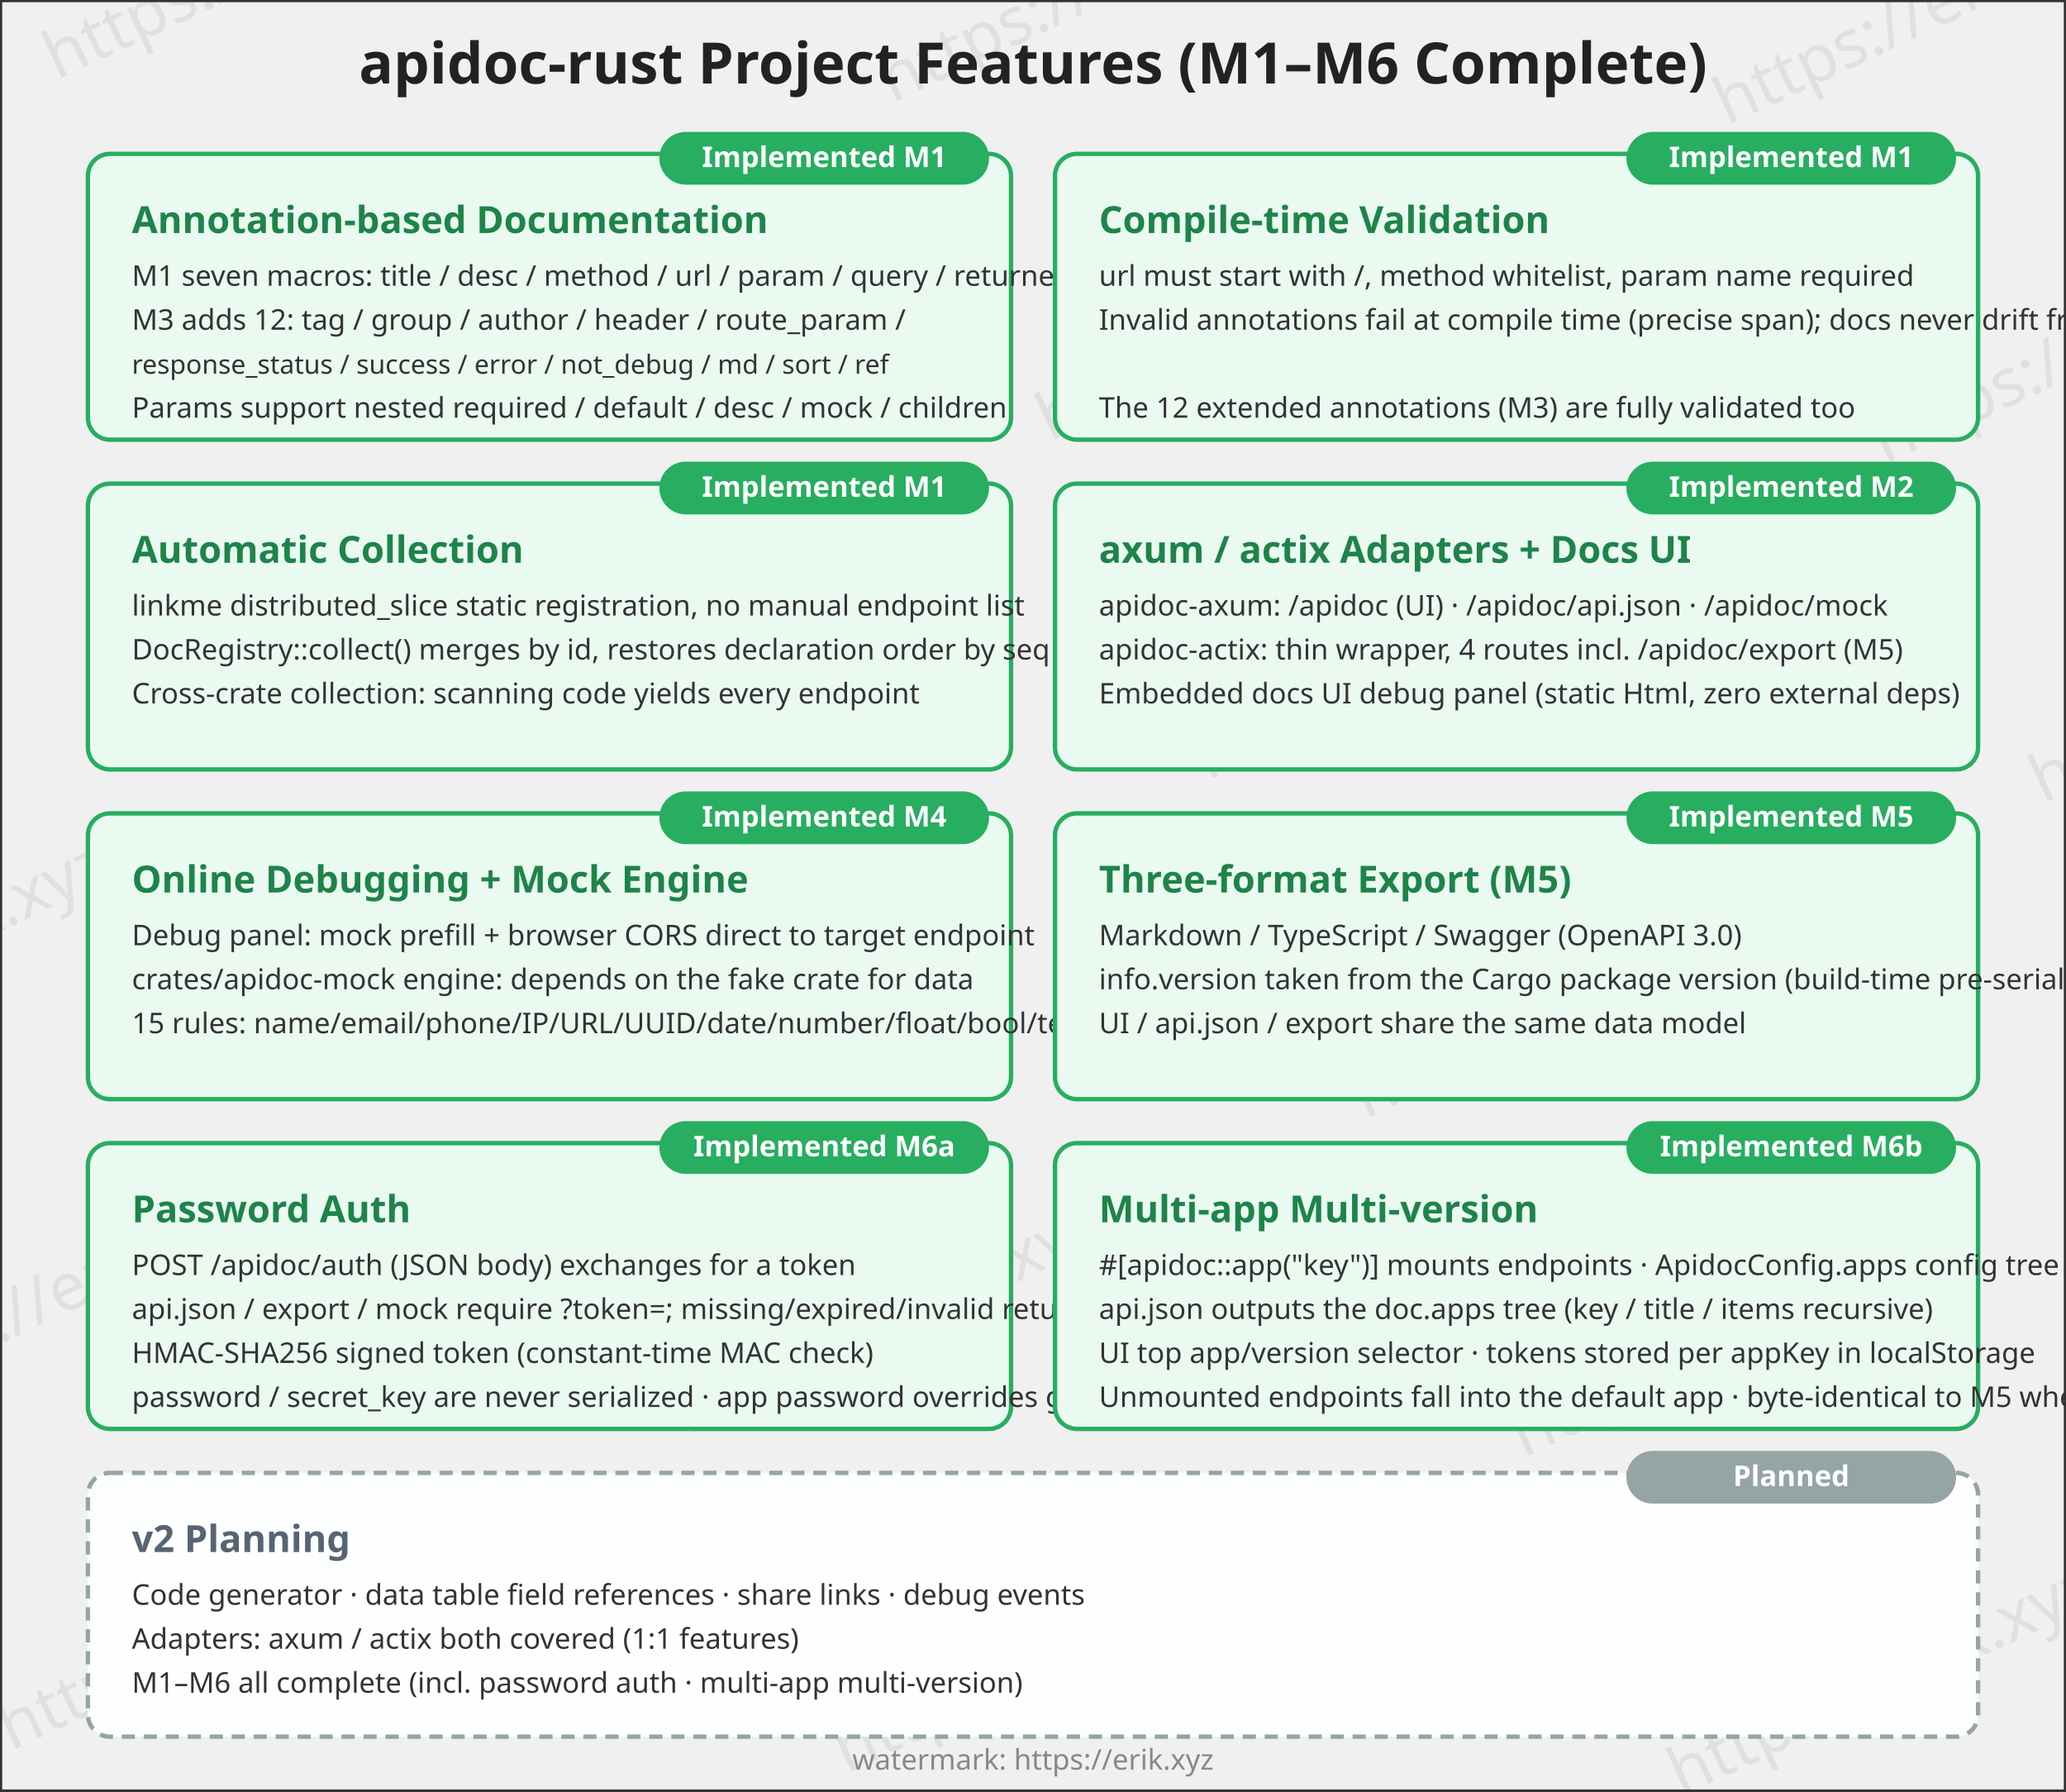
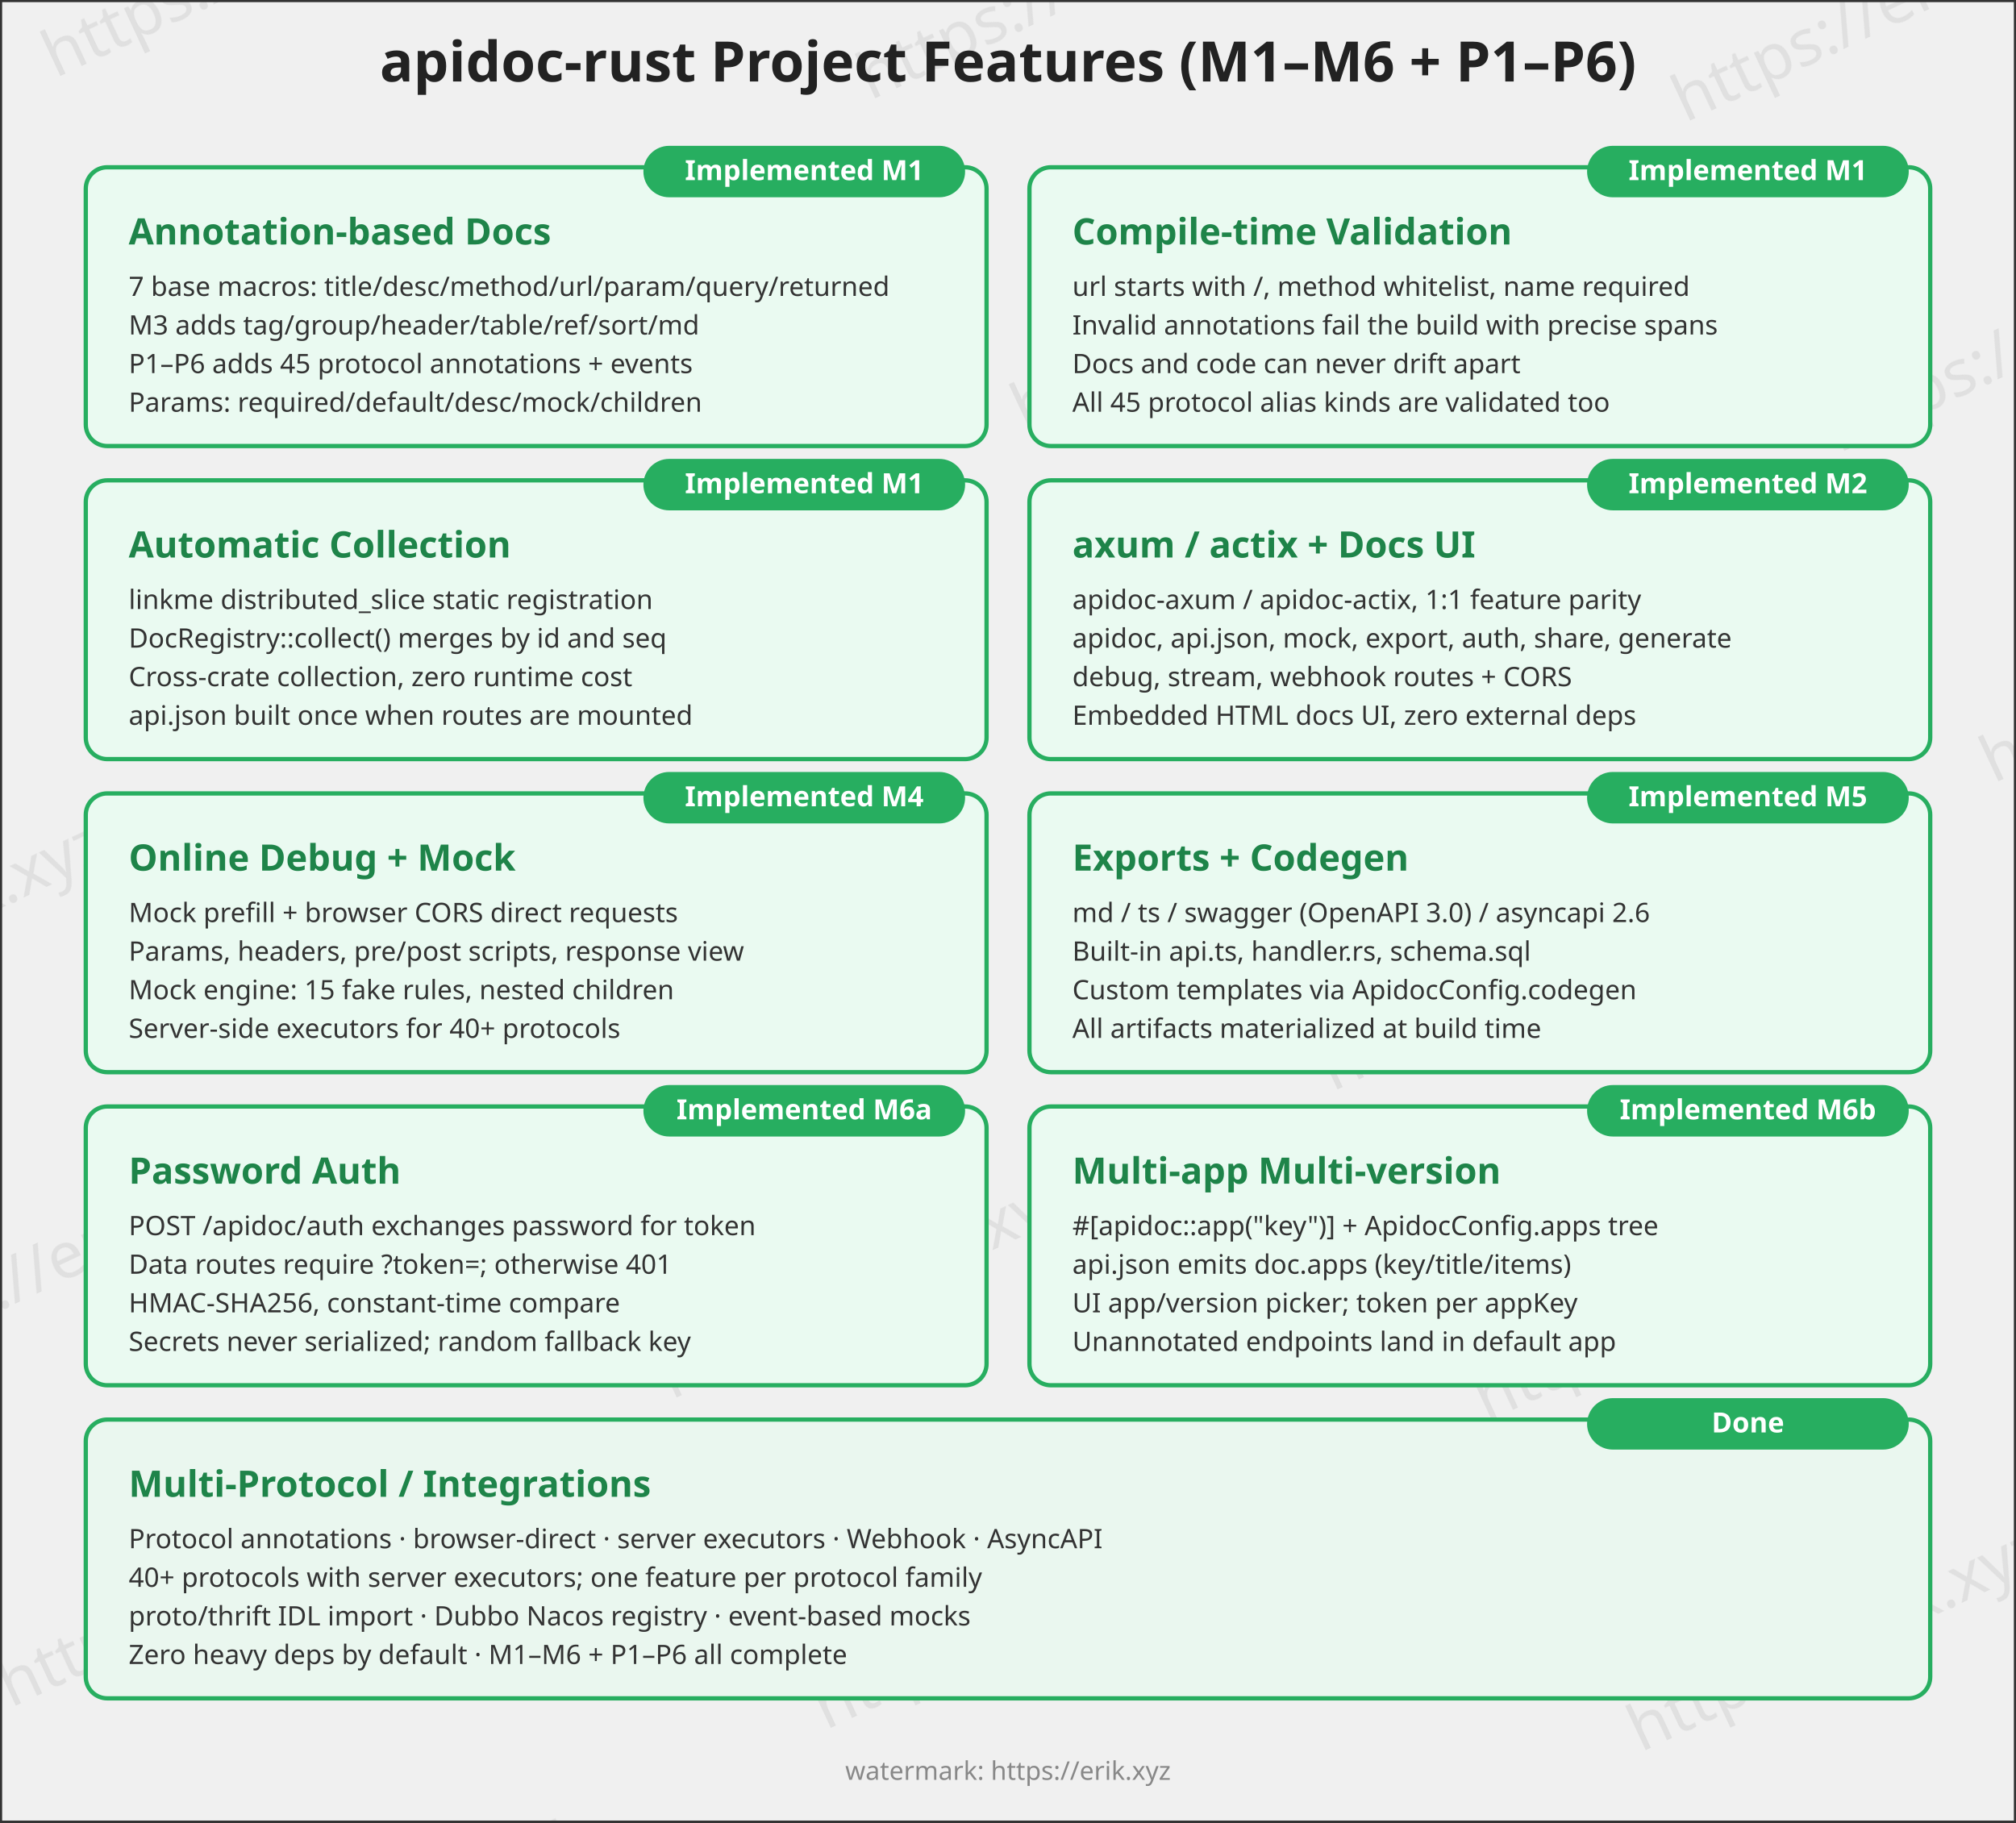
- <svg xmlns="http://www.w3.org/2000/svg" viewBox="0 0 940 815" font-family="sans-serif">
+ <svg xmlns="http://www.w3.org/2000/svg" viewBox="0 0 940 850" font-family="sans-serif">
  <defs>
    <pattern id="wm" width="340" height="170" patternUnits="userSpaceOnUse" patternTransform="rotate(-25)">
      <text x="8" y="44" font-size="30" fill="#888888" opacity="0.15">https://erik.xyz</text>
    </pattern>
  </defs>
-   <rect width="940" height="815" fill="url(#wm)" />
-   <rect x="0" y="0" width="940" height="815" fill="none" stroke="#333" stroke-width="2" />
-   <text x="470" y="38" text-anchor="middle" font-size="26" font-weight="bold" fill="#222">apidoc-rust Project Features (M1–M6 Complete)</text>
-   <rect x="40" y="70" width="420" height="130" rx="10" fill="#eafaf1" stroke="#27ae60" stroke-width="2" />
-   <rect x="300" y="60" width="150" height="24" rx="12" fill="#27ae60" />
-   <text x="375" y="76" text-anchor="middle" font-size="13" fill="#fff" font-weight="bold">Implemented M1</text>
-   <text x="60" y="106" font-size="17" font-weight="bold" fill="#1e8449">Annotation-based Documentation</text>
-   <text x="60" y="130" font-size="13" fill="#333">M1 seven macros: title / desc / method / url / param / query / returned</text>
-   <text x="60" y="150" font-size="13" fill="#333">M3 adds 12: tag / group / author / header / route_param /</text>
-   <text x="60" y="170" font-size="12" fill="#333">response_status / success / error / not_debug / md / sort / ref</text>
-   <text x="60" y="190" font-size="13" fill="#333">Params support nested required / default / desc / mock / children</text>
-   <rect x="480" y="70" width="420" height="130" rx="10" fill="#eafaf1" stroke="#27ae60" stroke-width="2" />
-   <rect x="740" y="60" width="150" height="24" rx="12" fill="#27ae60" />
-   <text x="815" y="76" text-anchor="middle" font-size="13" fill="#fff" font-weight="bold">Implemented M1</text>
-   <text x="500" y="106" font-size="17" font-weight="bold" fill="#1e8449">Compile-time Validation</text>
-   <text x="500" y="130" font-size="13" fill="#333">url must start with /, method whitelist, param name required</text>
-   <text x="500" y="150" font-size="13" fill="#333">Invalid annotations fail at compile time (precise span); docs never drift from code</text>
-   <text x="500" y="190" font-size="13" fill="#333">The 12 extended annotations (M3) are fully validated too</text>
-   <rect x="40" y="220" width="420" height="130" rx="10" fill="#eafaf1" stroke="#27ae60" stroke-width="2" />
-   <rect x="300" y="210" width="150" height="24" rx="12" fill="#27ae60" />
-   <text x="375" y="226" text-anchor="middle" font-size="13" fill="#fff" font-weight="bold">Implemented M1</text>
-   <text x="60" y="256" font-size="17" font-weight="bold" fill="#1e8449">Automatic Collection</text>
-   <text x="60" y="280" font-size="13" fill="#333">linkme distributed_slice static registration, no manual endpoint list</text>
-   <text x="60" y="300" font-size="13" fill="#333">DocRegistry::collect() merges by id, restores declaration order by seq</text>
-   <text x="60" y="320" font-size="13" fill="#333">Cross-crate collection: scanning code yields every endpoint</text>
-   <rect x="480" y="220" width="420" height="130" rx="10" fill="#eafaf1" stroke="#27ae60" stroke-width="2" />
-   <rect x="740" y="210" width="150" height="24" rx="12" fill="#27ae60" />
-   <text x="815" y="226" text-anchor="middle" font-size="13" fill="#fff" font-weight="bold">Implemented M2</text>
-   <text x="500" y="256" font-size="17" font-weight="bold" fill="#1e8449">axum / actix Adapters + Docs UI</text>
-   <text x="500" y="280" font-size="13" fill="#333">apidoc-axum: /apidoc (UI) · /apidoc/api.json · /apidoc/mock</text>
-   <text x="500" y="300" font-size="13" fill="#333">apidoc-actix: thin wrapper, 4 routes incl. /apidoc/export (M5)</text>
-   <text x="500" y="320" font-size="13" fill="#333">Embedded docs UI debug panel (static Html, zero external deps)</text>
+   <rect width="940" height="850" fill="url(#wm)" />
+   <rect x="0" y="0" width="940" height="850" fill="none" stroke="#333" stroke-width="2" />
+   <text x="470" y="38" text-anchor="middle" font-size="26" font-weight="bold" fill="#222">apidoc-rust Project Features (M1–M6 + P1–P6)</text>
+   <rect x="40" y="78" width="420" height="130" rx="10" fill="#eafaf1" stroke="#27ae60" stroke-width="2" />
+   <rect x="300" y="68" width="150" height="24" rx="12" fill="#27ae60" />
+   <text x="375" y="84" text-anchor="middle" font-size="13" fill="#fff" font-weight="bold">Implemented M1</text>
+   <text x="60" y="114" font-size="17" font-weight="bold" fill="#1e8449">Annotation-based Docs</text>
+   <text x="60" y="138" font-size="12.5" fill="#333">7 base macros: title/desc/method/url/param/query/returned</text>
+   <text x="60" y="156" font-size="12.5" fill="#333">M3 adds tag/group/header/table/ref/sort/md</text>
+   <text x="60" y="174" font-size="12.5" fill="#333">P1–P6 adds 45 protocol annotations + events</text>
+   <text x="60" y="192" font-size="12.5" fill="#333">Params: required/default/desc/mock/children</text>
+   <rect x="480" y="78" width="420" height="130" rx="10" fill="#eafaf1" stroke="#27ae60" stroke-width="2" />
+   <rect x="740" y="68" width="150" height="24" rx="12" fill="#27ae60" />
+   <text x="815" y="84" text-anchor="middle" font-size="13" fill="#fff" font-weight="bold">Implemented M1</text>
+   <text x="500" y="114" font-size="17" font-weight="bold" fill="#1e8449">Compile-time Validation</text>
+   <text x="500" y="138" font-size="12.5" fill="#333">url starts with /, method whitelist, name required</text>
+   <text x="500" y="156" font-size="12.5" fill="#333">Invalid annotations fail the build with precise spans</text>
+   <text x="500" y="174" font-size="12.5" fill="#333">Docs and code can never drift apart</text>
+   <text x="500" y="192" font-size="12.5" fill="#333">All 45 protocol alias kinds are validated too</text>
+   <rect x="40" y="224" width="420" height="130" rx="10" fill="#eafaf1" stroke="#27ae60" stroke-width="2" />
+   <rect x="300" y="214" width="150" height="24" rx="12" fill="#27ae60" />
+   <text x="375" y="230" text-anchor="middle" font-size="13" fill="#fff" font-weight="bold">Implemented M1</text>
+   <text x="60" y="260" font-size="17" font-weight="bold" fill="#1e8449">Automatic Collection</text>
+   <text x="60" y="284" font-size="12.5" fill="#333">linkme distributed_slice static registration</text>
+   <text x="60" y="302" font-size="12.5" fill="#333">DocRegistry::collect() merges by id and seq</text>
+   <text x="60" y="320" font-size="12.5" fill="#333">Cross-crate collection, zero runtime cost</text>
+   <text x="60" y="338" font-size="12.5" fill="#333">api.json built once when routes are mounted</text>
+   <rect x="480" y="224" width="420" height="130" rx="10" fill="#eafaf1" stroke="#27ae60" stroke-width="2" />
+   <rect x="740" y="214" width="150" height="24" rx="12" fill="#27ae60" />
+   <text x="815" y="230" text-anchor="middle" font-size="13" fill="#fff" font-weight="bold">Implemented M2</text>
+   <text x="500" y="260" font-size="17" font-weight="bold" fill="#1e8449">axum / actix + Docs UI</text>
+   <text x="500" y="284" font-size="12.5" fill="#333">apidoc-axum / apidoc-actix, 1:1 feature parity</text>
+   <text x="500" y="302" font-size="12.5" fill="#333">apidoc, api.json, mock, export, auth, share, generate</text>
+   <text x="500" y="320" font-size="12.5" fill="#333">debug, stream, webhook routes + CORS</text>
+   <text x="500" y="338" font-size="12.5" fill="#333">Embedded HTML docs UI, zero external deps</text>
  <rect x="40" y="370" width="420" height="130" rx="10" fill="#eafaf1" stroke="#27ae60" stroke-width="2" />
  <rect x="300" y="360" width="150" height="24" rx="12" fill="#27ae60" />
  <text x="375" y="376" text-anchor="middle" font-size="13" fill="#fff" font-weight="bold">Implemented M4</text>
-   <text x="60" y="406" font-size="17" font-weight="bold" fill="#1e8449">Online Debugging + Mock Engine</text>
-   <text x="60" y="430" font-size="13" fill="#333">Debug panel: mock prefill + browser CORS direct to target endpoint</text>
-   <text x="60" y="450" font-size="13" fill="#333">crates/apidoc-mock engine: depends on the fake crate for data</text>
-   <text x="60" y="470" font-size="13" fill="#333">15 rules: name/email/phone/IP/URL/UUID/date/number/float/bool/text…</text>
+   <text x="60" y="406" font-size="17" font-weight="bold" fill="#1e8449">Online Debug + Mock</text>
+   <text x="60" y="430" font-size="12.5" fill="#333">Mock prefill + browser CORS direct requests</text>
+   <text x="60" y="448" font-size="12.5" fill="#333">Params, headers, pre/post scripts, response view</text>
+   <text x="60" y="466" font-size="12.5" fill="#333">Mock engine: 15 fake rules, nested children</text>
+   <text x="60" y="484" font-size="12.5" fill="#333">Server-side executors for 40+ protocols</text>
  <rect x="480" y="370" width="420" height="130" rx="10" fill="#eafaf1" stroke="#27ae60" stroke-width="2" />
  <rect x="740" y="360" width="150" height="24" rx="12" fill="#27ae60" />
  <text x="815" y="376" text-anchor="middle" font-size="13" fill="#fff" font-weight="bold">Implemented M5</text>
-   <text x="500" y="406" font-size="17" font-weight="bold" fill="#1e8449">Three-format Export (M5)</text>
-   <text x="500" y="430" font-size="13" fill="#333">Markdown / TypeScript / Swagger (OpenAPI 3.0)</text>
-   <text x="500" y="450" font-size="13" fill="#333">info.version taken from the Cargo package version (build-time pre-serialization)</text>
-   <text x="500" y="470" font-size="13" fill="#333">UI / api.json / export share the same data model</text>
-   <rect x="40" y="520" width="420" height="130" rx="10" fill="#eafaf1" stroke="#27ae60" stroke-width="2" />
-   <rect x="300" y="510" width="150" height="24" rx="12" fill="#27ae60" />
-   <text x="375" y="526" text-anchor="middle" font-size="13" fill="#fff" font-weight="bold">Implemented M6a</text>
-   <text x="60" y="556" font-size="17" font-weight="bold" fill="#1e8449">Password Auth</text>
-   <text x="60" y="580" font-size="13" fill="#333">POST /apidoc/auth (JSON body) exchanges for a token</text>
-   <text x="60" y="600" font-size="13" fill="#333">api.json / export / mock require ?token=; missing/expired/invalid returns 401</text>
-   <text x="60" y="620" font-size="13" fill="#333">HMAC-SHA256 signed token (constant-time MAC check)</text>
-   <text x="60" y="640" font-size="13" fill="#333">password / secret_key are never serialized · app password overrides global</text>
-   <rect x="480" y="520" width="420" height="130" rx="10" fill="#eafaf1" stroke="#27ae60" stroke-width="2" />
-   <rect x="740" y="510" width="150" height="24" rx="12" fill="#27ae60" />
-   <text x="815" y="526" text-anchor="middle" font-size="13" fill="#fff" font-weight="bold">Implemented M6b</text>
-   <text x="500" y="556" font-size="17" font-weight="bold" fill="#1e8449">Multi-app Multi-version</text>
-   <text x="500" y="580" font-size="13" fill="#333">#[apidoc::app("key")] mounts endpoints · ApidocConfig.apps config tree</text>
-   <text x="500" y="600" font-size="13" fill="#333">api.json outputs the doc.apps tree (key / title / items recursive)</text>
-   <text x="500" y="620" font-size="13" fill="#333">UI top app/version selector · tokens stored per appKey in localStorage</text>
-   <text x="500" y="640" font-size="13" fill="#333">Unmounted endpoints fall into the default app · byte-identical to M5 when unconfigured</text>
-   <rect x="40" y="670" width="860" height="120" rx="10" fill="#fdfefe" stroke="#95a5a6" stroke-width="2" stroke-dasharray="6 4" />
-   <rect x="740" y="660" width="150" height="24" rx="12" fill="#95a5a6" />
-   <text x="815" y="676" text-anchor="middle" font-size="13" fill="#fff" font-weight="bold">Planned</text>
-   <text x="60" y="706" font-size="17" font-weight="bold" fill="#566573">v2 Planning</text>
-   <text x="60" y="730" font-size="13" fill="#333">Code generator · data table field references · share links · debug events</text>
-   <text x="60" y="750" font-size="13" fill="#333">Adapters: axum / actix both covered (1:1 features)</text>
-   <text x="60" y="770" font-size="13" fill="#333">M1–M6 all complete (incl. password auth · multi-app multi-version)</text>
-   <text x="470" y="805" text-anchor="middle" font-size="13" fill="#888">watermark: https://erik.xyz</text>
+   <text x="500" y="406" font-size="17" font-weight="bold" fill="#1e8449">Exports + Codegen</text>
+   <text x="500" y="430" font-size="12.5" fill="#333">md / ts / swagger (OpenAPI 3.0) / asyncapi 2.6</text>
+   <text x="500" y="448" font-size="12.5" fill="#333">Built-in api.ts, handler.rs, schema.sql</text>
+   <text x="500" y="466" font-size="12.5" fill="#333">Custom templates via ApidocConfig.codegen</text>
+   <text x="500" y="484" font-size="12.5" fill="#333">All artifacts materialized at build time</text>
+   <rect x="40" y="516" width="420" height="130" rx="10" fill="#eafaf1" stroke="#27ae60" stroke-width="2" />
+   <rect x="300" y="506" width="150" height="24" rx="12" fill="#27ae60" />
+   <text x="375" y="522" text-anchor="middle" font-size="13" fill="#fff" font-weight="bold">Implemented M6a</text>
+   <text x="60" y="552" font-size="17" font-weight="bold" fill="#1e8449">Password Auth</text>
+   <text x="60" y="576" font-size="12.5" fill="#333">POST /apidoc/auth exchanges password for token</text>
+   <text x="60" y="594" font-size="12.5" fill="#333">Data routes require ?token=; otherwise 401</text>
+   <text x="60" y="612" font-size="12.5" fill="#333">HMAC-SHA256, constant-time compare</text>
+   <text x="60" y="630" font-size="12.5" fill="#333">Secrets never serialized; random fallback key</text>
+   <rect x="480" y="516" width="420" height="130" rx="10" fill="#eafaf1" stroke="#27ae60" stroke-width="2" />
+   <rect x="740" y="506" width="150" height="24" rx="12" fill="#27ae60" />
+   <text x="815" y="522" text-anchor="middle" font-size="13" fill="#fff" font-weight="bold">Implemented M6b</text>
+   <text x="500" y="552" font-size="17" font-weight="bold" fill="#1e8449">Multi-app Multi-version</text>
+   <text x="500" y="576" font-size="12.5" fill="#333">#[apidoc::app("key")] + ApidocConfig.apps tree</text>
+   <text x="500" y="594" font-size="12.5" fill="#333">api.json emits doc.apps (key/title/items)</text>
+   <text x="500" y="612" font-size="12.5" fill="#333">UI app/version picker; token per appKey</text>
+   <text x="500" y="630" font-size="12.5" fill="#333">Unannotated endpoints land in default app</text>
+   <rect x="40" y="662" width="860" height="130" rx="10" fill="#eaf7ef" stroke="#27ae60" stroke-width="2" />
+   <rect x="740" y="652" width="150" height="24" rx="12" fill="#27ae60" />
+   <text x="815" y="668" text-anchor="middle" font-size="13" fill="#fff" font-weight="bold">Done</text>
+   <text x="60" y="698" font-size="17" font-weight="bold" fill="#1e8449">Multi-Protocol / Integrations</text>
+   <text x="60" y="722" font-size="12.5" fill="#333">Protocol annotations · browser-direct · server executors · Webhook · AsyncAPI</text>
+   <text x="60" y="740" font-size="12.5" fill="#333">40+ protocols with server executors; one feature per protocol family</text>
+   <text x="60" y="758" font-size="12.5" fill="#333">proto/thrift IDL import · Dubbo Nacos registry · event-based mocks</text>
+   <text x="60" y="776" font-size="12.5" fill="#333">Zero heavy deps by default · M1–M6 + P1–P6 all complete</text>
+   <text x="470" y="830" text-anchor="middle" font-size="12" fill="#888">watermark: https://erik.xyz</text>
</svg>
